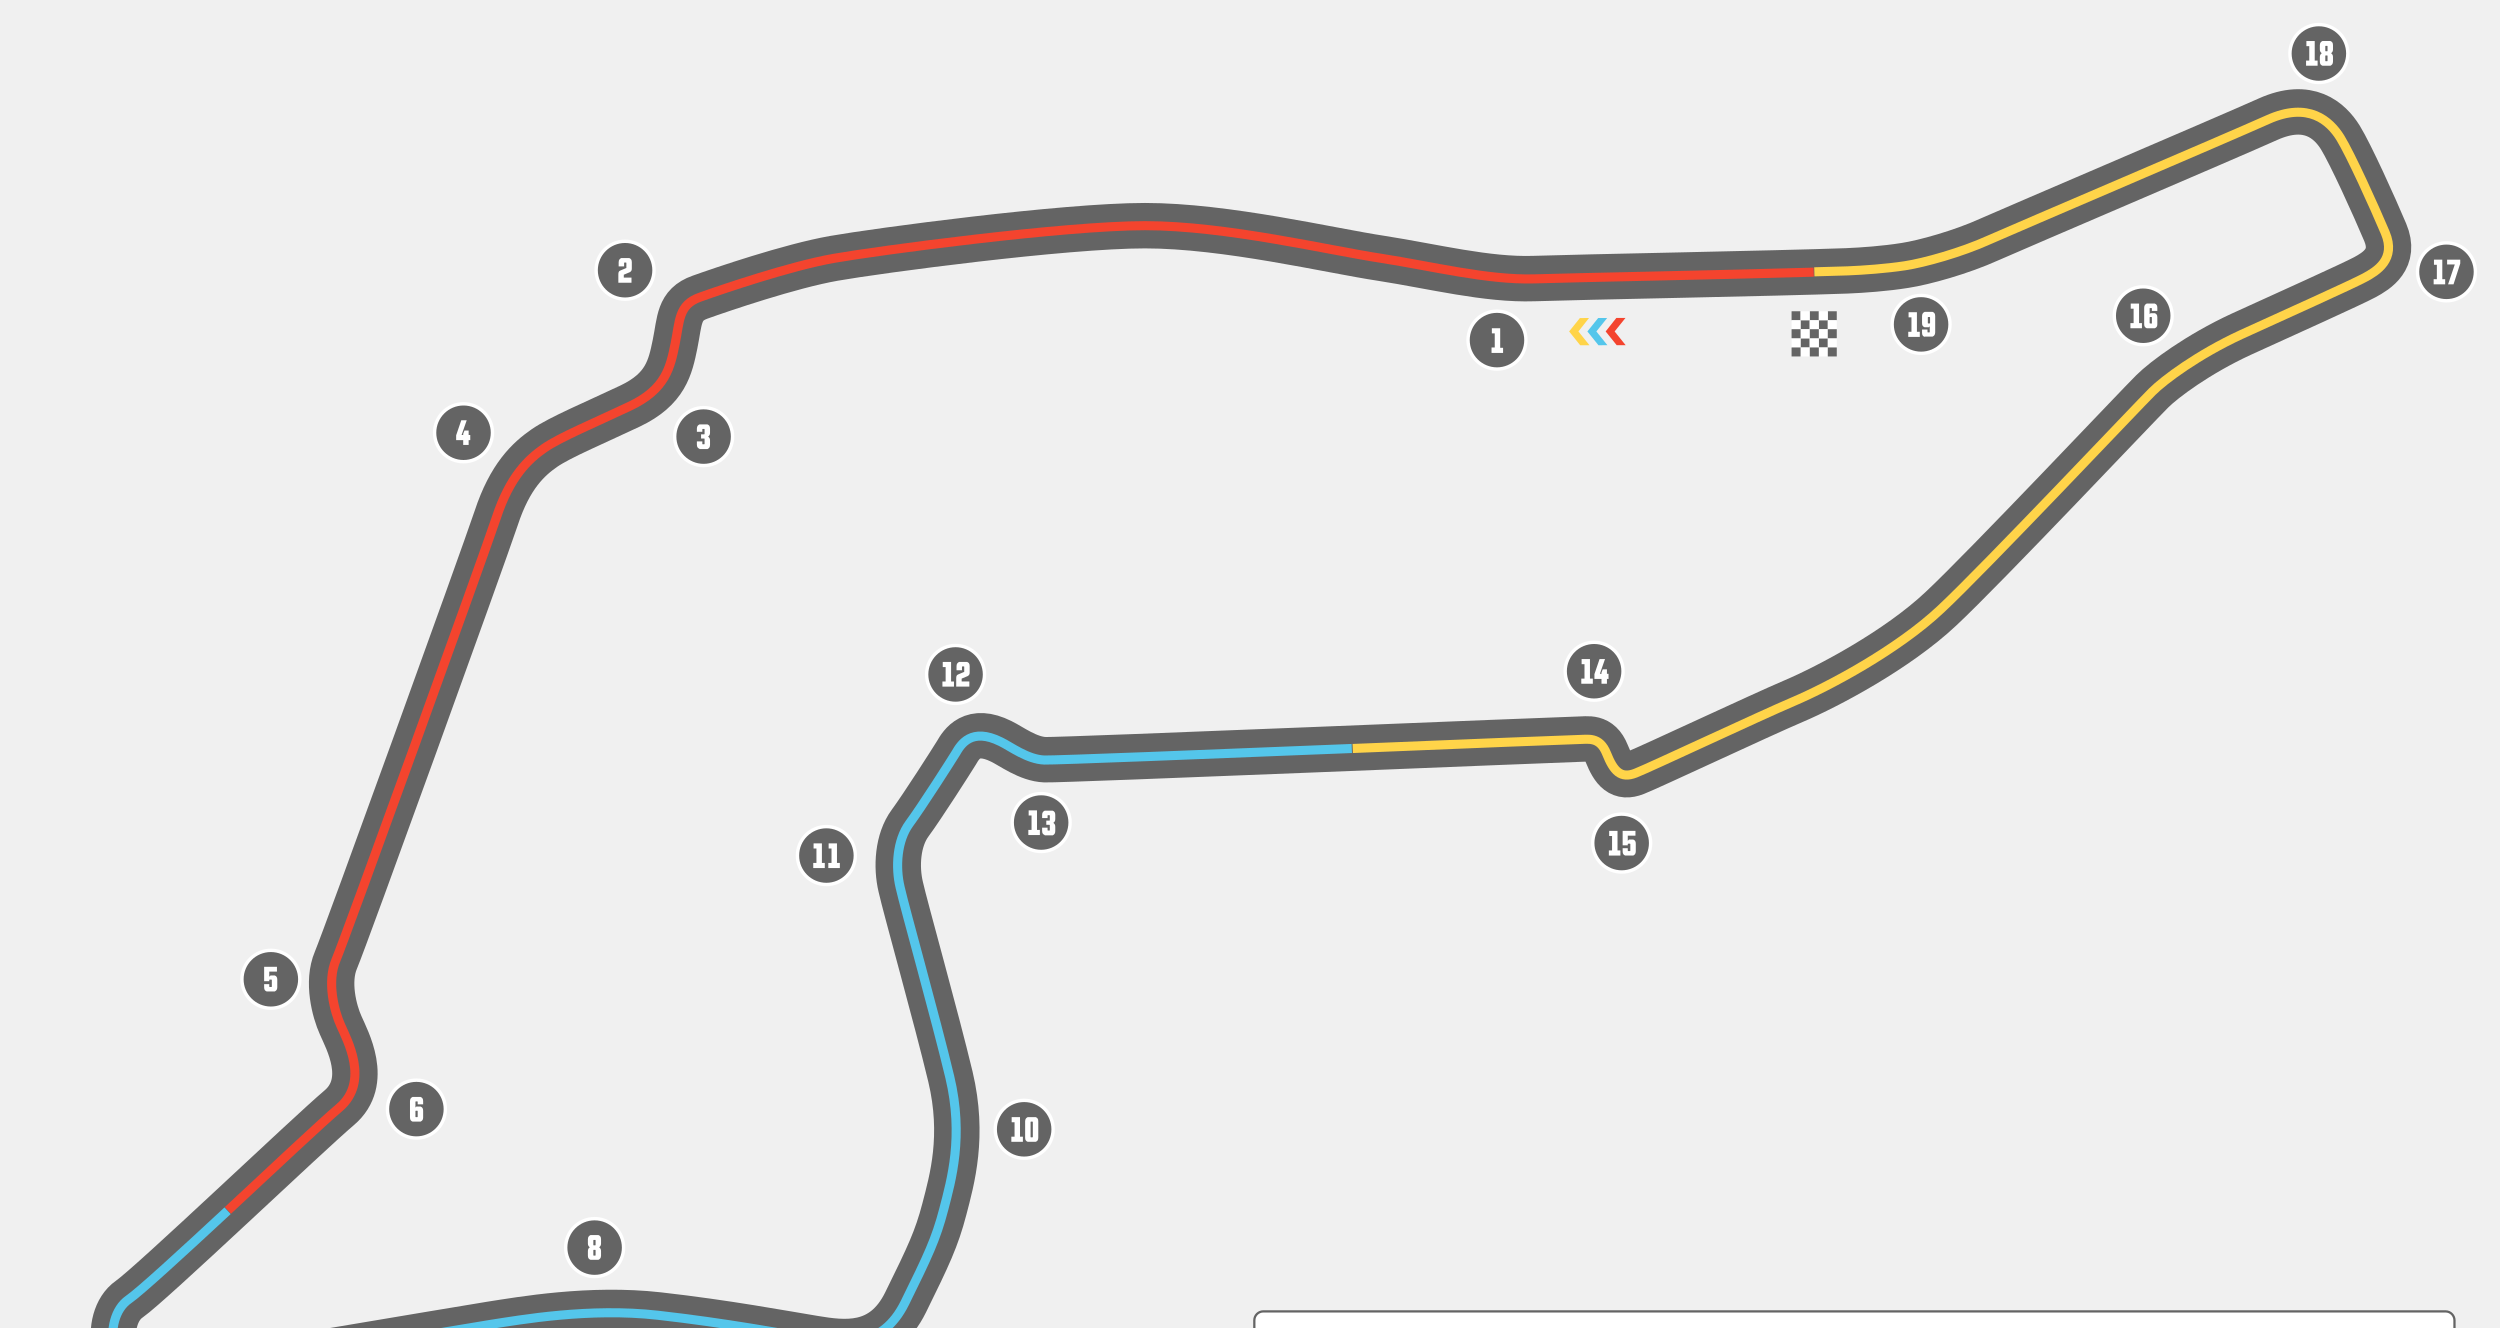
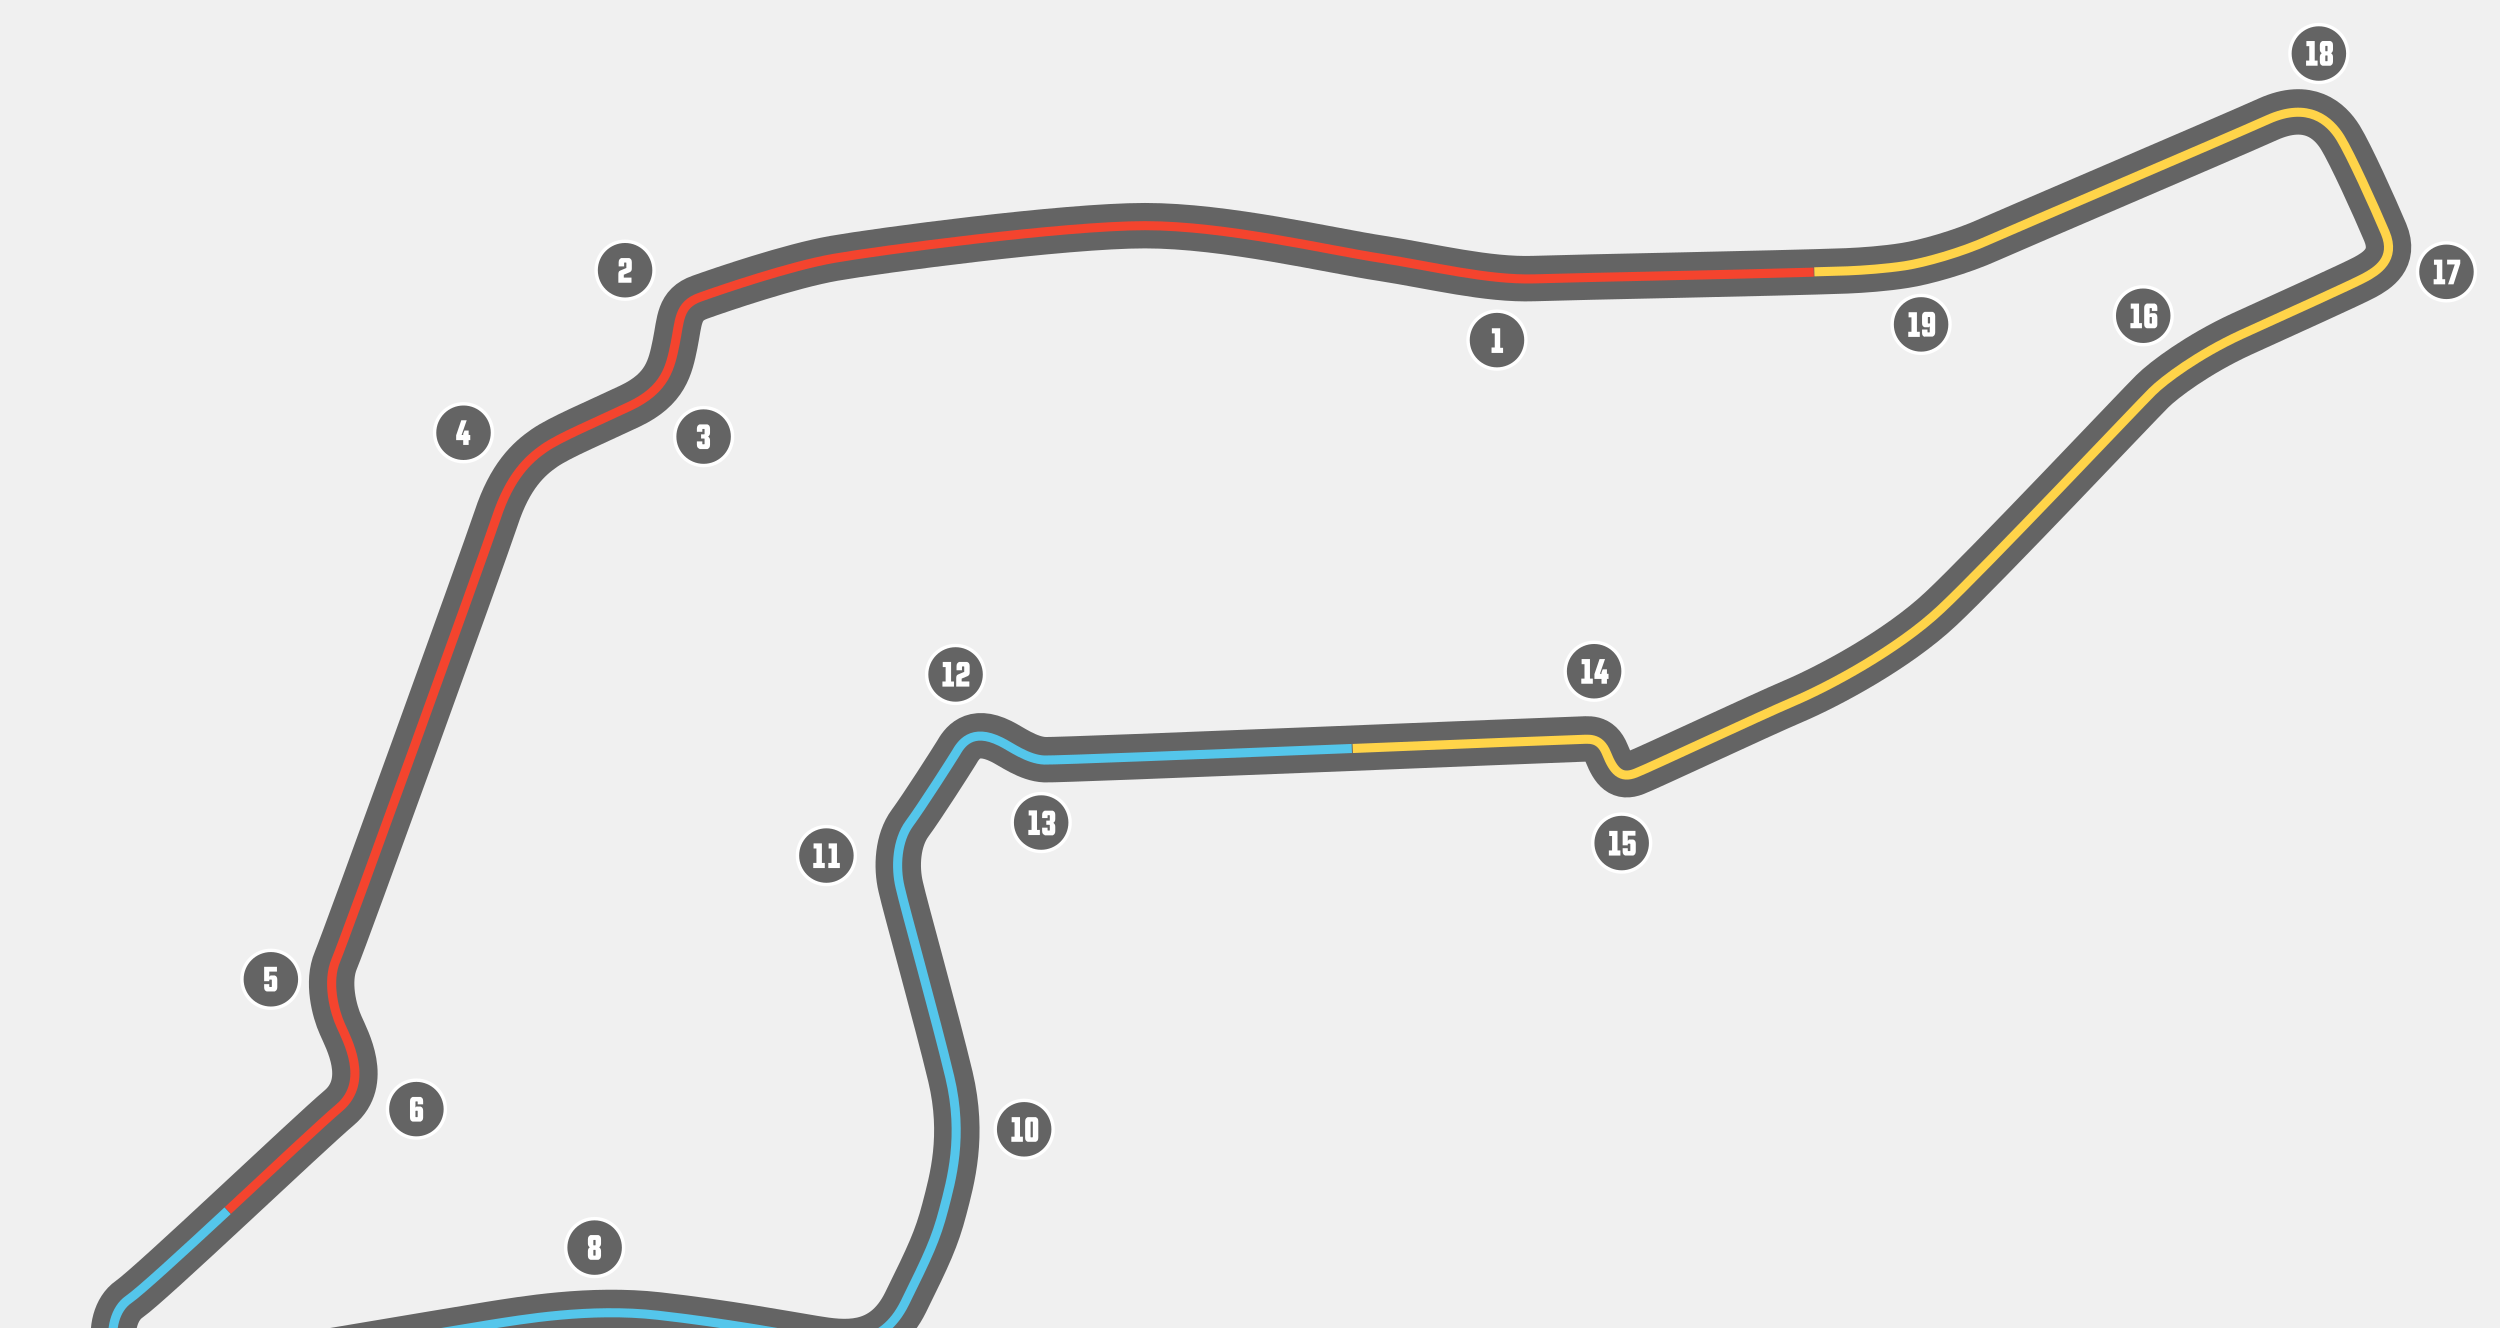
- <svg xmlns="http://www.w3.org/2000/svg" xmlns:xlink="http://www.w3.org/1999/xlink" version="1.1" x="0px" y="0px" viewBox="0 0 779.9 414" style="enable-background:new 0 0 779.9 453.8;" xml:space="preserve">
+ <svg xmlns="http://www.w3.org/2000/svg" version="1.1" x="0px" y="0px" viewBox="0 0 779.9 414" style="enable-background:new 0 0 779.9 453.8;" xml:space="preserve">
  <style type="text/css">
	.st0{fill:none;stroke:#646464;stroke-width:14.173;stroke-linecap:round;stroke-linejoin:round;stroke-miterlimit:10;}
	.st1{fill:none;stroke:#FFD449;stroke-width:2.835;stroke-miterlimit:10;}
	.st2{fill:none;stroke:#54C6EB;stroke-width:2.835;stroke-miterlimit:10;}
	.st3{fill:none;stroke:#F4442E;stroke-width:2.835;stroke-miterlimit:10;}
	.st4{fill:none;stroke:#FFFFFF;stroke-width:2.126;}
	.st5{fill:#646464;}
	.st6{fill:#FFFFFF;}
	.st7{fill:none;stroke:#646464;stroke-width:2.835;stroke-miterlimit:10;}
	.st8{fill:#FF3380;}
	.st9{fill:none;stroke:#FF3380;stroke-width:1.984;stroke-miterlimit:10;}
	.st10{fill:#09BC8A;}
	.st11{fill:none;stroke:#09BC8A;stroke-width:2.835;stroke-miterlimit:10;}
	.st12{fill:none;stroke:#09BC8A;stroke-width:1.984;stroke-miterlimit:10;}
	.st13{clip-path:url(#SVGID_00000143601421425968450250000013188824974950788758_);}
	.st14{fill:#F4442E;}
	.st15{fill:#54C6EB;}
	.st16{fill:#FFD449;}
	.st17{fill:none;stroke:#646464;stroke-width:0.709;stroke-miterlimit:10;}
	.st18{fill:none;stroke:#F4442E;stroke-width:5.669;stroke-miterlimit:10;}
	.st19{fill:none;stroke:#54C6EB;stroke-width:5.669;stroke-miterlimit:10;}
	.st20{fill:none;stroke:#FFD449;stroke-width:5.669;stroke-miterlimit:10;}
</style>
  <g id="コース">
    <path class="st0" d="M576.1,84.5c-21.8,0.8-83,1.9-97.6,2.4C464,87.4,447,83.1,431,80.6c-16-2.4-48.5-10.2-73.8-10.2   s-83.5,7.8-97.1,10.2c-13.6,2.4-35,9.7-41.7,12.1c-6.8,2.4-6.3,7.3-7.8,14.6c-1.5,7.3-2.9,14.1-14.1,19.4   c-11.2,5.3-21.8,9.7-26.7,13.1c-4.9,3.4-10.7,8.7-15,21.8c-4.4,13.1-47.1,131.1-50,137.9c-2.9,6.8-0.5,16,1.5,20.4   c1.9,4.4,9.2,17.5-0.5,25.7s-58.5,54.8-65.5,59.7c-8.5,5.9-6.2,26.3,8.3,24.8c12.2-1.3,94.7-15.5,104.4-17   c9.7-1.5,31.1-5.3,52.4-2.9s39.3,5.8,48.5,7.3c9.2,1.5,21.4,3.4,28.6-11.2s9.7-19.9,12.1-29.1c2.4-9.2,6.3-22.8,1.9-41.3   c-4.4-18.4-14.1-52.9-15.5-59.2c-1.5-6.3-1-14.6,2.9-19.9c3.9-5.3,12.9-19.4,14.5-22c1.5-2.6,4.8-8.1,14-3.5   c3.1,1.5,8.3,5.5,13.6,5.7s163.5-6.4,166.4-6.4c2.9,0,6.6-1.1,8.8,4.4c2.2,5.5,4.4,7.9,9,6.1c4.6-1.8,38.6-17.8,49.4-22.4   c10.8-4.6,32.3-16,45.9-28.8c13.6-12.7,62.1-64.1,65.9-67.8c3.7-3.7,14.3-11.6,27.7-17.8c13.4-6.1,34.9-15.8,38.6-17.8   c3.7-2,9.9-5.7,6.4-14s-10.8-24.4-14-29.6c-3.3-5.3-9.9-11.4-22.6-5.7s-78.1,33.6-86.9,37.5c-8.8,4-20.4,7.2-26.3,8.1   C588.1,83.8,581,84.3,576.1,84.5z" />
  </g>
  <g id="セクター">
    <path class="st1" d="M422,233.5c36.2-1.5,69.2-2.8,70.4-2.8c2.9,0,6.6-1.1,8.8,4.4c2.2,5.5,4.4,7.9,9,6.1   c4.6-1.8,38.6-17.8,49.4-22.4c10.8-4.6,32.3-16,45.9-28.8c13.6-12.7,62.1-64.1,65.9-67.8c3.7-3.7,14.3-11.6,27.7-17.8   c13.4-6.1,34.9-15.8,38.6-17.8c3.7-2,9.9-5.7,6.4-14s-10.8-24.4-14-29.6c-3.3-5.3-9.9-11.4-22.6-5.7s-78.1,33.6-86.9,37.5   c-8.8,4-20.4,7.2-26.3,8.1c-5.9,0.9-13,1.4-17.9,1.6c-2.8,0.1-6.4,0.2-10.4,0.3" />
    <path class="st2" d="M71,377.7c-14,13-27.4,25.3-30.9,27.7c-8.5,5.9-6.2,26.3,8.3,24.8c12.2-1.3,94.7-15.5,104.4-17   c9.7-1.5,31.1-5.3,52.4-2.9s39.3,5.8,48.5,7.3c9.2,1.5,21.4,3.4,28.6-11.2s9.7-19.9,12.1-29.1c2.4-9.2,6.3-22.8,1.9-41.3   c-4.4-18.4-14.1-52.9-15.5-59.2c-1.5-6.3-1-14.6,2.9-19.9c3.9-5.3,12.9-19.4,14.5-22c1.5-2.6,4.8-8.1,14-3.5   c3.1,1.5,8.3,5.5,13.6,5.7c2.9,0.1,51.9-1.8,95.9-3.6" />
    <path class="st3" d="M565.8,84.9c-26.6,0.8-74.6,1.7-87.2,2.1C464,87.4,447,83.1,431,80.6c-16-2.4-48.5-10.2-73.8-10.2   s-83.5,7.8-97.1,10.2c-13.6,2.4-35,9.7-41.7,12.1c-6.8,2.4-6.3,7.3-7.8,14.6c-1.5,7.3-2.9,14.1-14.1,19.4   c-11.2,5.3-21.8,9.7-26.7,13.1c-4.9,3.4-10.7,8.7-15,21.8c-4.4,13.1-47.1,131.1-50,137.9c-2.9,6.8-0.5,16,1.5,20.4   c1.9,4.4,9.2,17.5-0.5,25.7c-5,4.2-20.1,18.4-34.7,32" />
  </g>
  <g id="コーナー番号">
    <g>
      <g>
        <circle class="st4" cx="467" cy="106.1" r="8.5" />
        <circle class="st5" cx="467" cy="106.1" r="8.5" />
      </g>
      <g>
        <path class="st6" d="M465.3,110v-1.6h1V104h-0.9v-1.6h2.6v6.1h0.9v1.6H465.3z" />
      </g>
    </g>
    <g>
      <g>
        <circle class="st4" cx="195" cy="84.3" r="8.5" />
        <circle class="st5" cx="195" cy="84.3" r="8.5" />
      </g>
      <g>
        <path class="st6" d="M192.9,88.2v-2.6c0-0.6,0.1-1,0.6-1.2l1.9-0.8v-1.6l-0.1-0.1h-0.5l-0.1,0.1v1.1h-1.7v-1.3     c0-0.8,0.4-1.1,0.8-1.3h2.5c0.5,0.2,0.8,0.5,0.8,1.3v1.9c0,0.6-0.1,0.9-0.6,1.2l-1.9,0.8v0.9h2.4v1.6H192.9z" />
      </g>
    </g>
    <g>
      <g>
        <circle class="st4" cx="219.5" cy="136.2" r="8.5" />
        <circle class="st5" cx="219.5" cy="136.2" r="8.5" />
      </g>
      <g>
        <path class="st6" d="M218.2,140c-0.5-0.2-0.8-0.5-0.8-1.3v-1h1.7v0.8l0.1,0.1h0.5l0.1-0.1v-1.6l-0.1-0.1h-1v-1.3h1l0.1-0.1v-1.5     l-0.1-0.1h-0.5l-0.1,0.1v0.8h-1.7v-1c0-0.8,0.4-1.1,0.8-1.3h2.5c0.5,0.2,0.8,0.5,0.8,1.3v1.3c0,0.6-0.2,0.9-0.6,1.2     c0.4,0.3,0.6,0.6,0.6,1.2v1.4c0,0.8-0.4,1.1-0.8,1.3H218.2z" />
      </g>
    </g>
    <g>
      <g>
        <circle class="st4" cx="144.6" cy="135" r="8.5" />
        <circle class="st5" cx="144.6" cy="135" r="8.5" />
      </g>
      <g>
        <path class="st6" d="M146.2,137.3v1.5h-1.7v-1.5h-2.2v-1.5l1.6-4.7h1.7l-1.6,4.6h0.5v-0.4l0.4-1h1.3v1.4h0.5v1.6H146.2z" />
      </g>
    </g>
    <g>
      <g>
        <circle class="st4" cx="84.5" cy="305.5" r="8.5" />
        <circle class="st5" cx="84.5" cy="305.5" r="8.5" />
      </g>
      <g>
        <path class="st6" d="M83.2,309.3c-0.5-0.2-0.8-0.5-0.8-1.3v-1H84v0.8l0.1,0.1h0.6l0.1-0.1v-2.1l-0.1-0.1h-0.6l-0.1,0.1v0.4h-1.6     v-4.5h4v1.5H84v1.6l0.4-0.4h1.3c0.5,0.2,0.8,0.5,0.8,1.3v2.4c0,0.8-0.4,1.1-0.8,1.3H83.2z" />
      </g>
    </g>
    <g>
      <g>
        <circle class="st4" cx="129.9" cy="346" r="8.5" />
        <circle class="st5" cx="129.9" cy="346" r="8.5" />
      </g>
      <g>
        <path class="st6" d="M131.2,349.9h-2.5c-0.5-0.2-0.8-0.5-0.8-1.3v-5.1c0-0.8,0.4-1.1,0.8-1.3h2.5c0.5,0.2,0.8,0.5,0.8,1.3v1h-1.7     v-0.8l-0.1-0.1h-0.5l-0.1,0.1v1.8l0.3-0.3h1.3c0.5,0.2,0.8,0.5,0.8,1.3v2.2C132,349.4,131.6,349.7,131.2,349.9z M130.2,348.5     l0.1-0.1v-1.8l-0.1-0.1h-0.5l-0.1,0.1v1.8l0.1,0.1H130.2z" />
      </g>
    </g>
    <g>
      <g>
        <circle class="st4" cx="16.7" cy="432.1" r="8.5" />
        <circle class="st5" cx="16.7" cy="432.1" r="8.5" />
      </g>
      <g>
        <path class="st6" d="M14.8,436l2.1-6.2h-2.4v-1.5h4.1v1.2l-2.1,6.5H14.8z" />
      </g>
    </g>
    <g>
      <g>
        <circle class="st4" cx="185.5" cy="389.2" r="8.5" />
        <circle class="st5" cx="185.5" cy="389.2" r="8.5" />
      </g>
      <g>
        <path class="st6" d="M184.2,393c-0.5-0.2-0.8-0.5-0.8-1.3v-1.4c0-0.6,0.2-0.9,0.6-1.2c-0.4-0.3-0.6-0.6-0.6-1.2v-1.3     c0-0.8,0.4-1.1,0.8-1.3h2.5c0.5,0.2,0.8,0.5,0.8,1.3v1.3c0,0.6-0.2,0.9-0.6,1.2c0.4,0.3,0.6,0.6,0.6,1.2v1.4     c0,0.8-0.4,1.1-0.8,1.3H184.2z M185.1,388.4l0.1,0.1h0.5l0.1-0.1v-1.5l-0.1-0.1h-0.5l-0.1,0.1V388.4z M185.8,391.6v-1.6l-0.1-0.1     h-0.5l-0.1,0.1v1.6l0.1,0.1h0.5L185.8,391.6z" />
      </g>
    </g>
    <g>
      <g>
        <circle class="st4" cx="282" cy="437.2" r="8.5" />
        <circle class="st5" cx="282" cy="437.2" r="8.5" />
      </g>
      <g>
        <path class="st6" d="M280.8,441c-0.5-0.2-0.8-0.5-0.8-1.3v-1h1.7v0.8l0.1,0.1h0.5l0.1-0.1v-1.8l-0.3,0.3h-1.3     c-0.5-0.2-0.8-0.5-0.8-1.3v-2.2c0-0.8,0.4-1.1,0.8-1.3h2.5c0.5,0.2,0.8,0.5,0.8,1.3v5.1c0,0.8-0.4,1.1-0.8,1.3H280.8z      M282.4,436.7v-1.8l-0.1-0.1h-0.5l-0.1,0.1v1.8l0.1,0.1h0.5L282.4,436.7z" />
      </g>
    </g>
    <g>
      <g>
        <circle class="st4" cx="319.5" cy="352.3" r="8.5" />
        <circle class="st5" cx="319.5" cy="352.3" r="8.5" />
      </g>
      <g>
        <path class="st6" d="M315.5,356.2v-1.6h1v-4.5h-0.9v-1.6h2.6v6.1h0.9v1.6H315.5z" />
        <path class="st6" d="M323.1,356.2h-2.5c-0.5-0.2-0.8-0.5-0.8-1.3v-5.1c0-0.8,0.4-1.1,0.8-1.3h2.5c0.5,0.2,0.8,0.5,0.8,1.3v5.1     C323.9,355.7,323.6,356,323.1,356.2z M322.2,350l-0.1-0.1h-0.5l-0.1,0.1v4.7l0.1,0.1h0.5l0.1-0.1V350z" />
      </g>
    </g>
    <g>
      <g>
        <circle class="st4" cx="257.8" cy="266.9" r="8.5" />
        <circle class="st5" cx="257.8" cy="266.9" r="8.5" />
      </g>
      <g>
        <path class="st6" d="M253.7,270.8v-1.6h1v-4.5h-0.9v-1.6h2.6v6.1h0.9v1.6H253.7z" />
        <path class="st6" d="M258.4,270.8v-1.6h1v-4.5h-0.9v-1.6h2.6v6.1h0.9v1.6H258.4z" />
      </g>
    </g>
    <g>
      <g>
        <circle class="st4" cx="298.1" cy="210.4" r="8.5" />
        <circle class="st5" cx="298.1" cy="210.4" r="8.5" />
      </g>
      <g>
        <path class="st6" d="M294,214.2v-1.6h1v-4.5h-0.9v-1.6h2.6v6.1h0.9v1.6H294z" />
        <path class="st6" d="M298.3,214.2v-2.6c0-0.6,0.1-1,0.6-1.2l1.9-0.8v-1.6l-0.1-0.1h-0.5l-0.1,0.1v1.1h-1.7v-1.3     c0-0.8,0.4-1.1,0.8-1.3h2.5c0.5,0.2,0.8,0.5,0.8,1.3v1.9c0,0.6-0.1,0.9-0.6,1.2l-1.9,0.8v0.9h2.4v1.6H298.3z" />
      </g>
    </g>
    <g>
      <g>
        <circle class="st4" cx="324.8" cy="256.6" r="8.5" />
        <circle class="st5" cx="324.8" cy="256.6" r="8.5" />
      </g>
      <g>
        <path class="st6" d="M320.8,260.5v-1.6h1v-4.5h-0.9v-1.6h2.6v6.1h0.9v1.6H320.8z" />
        <path class="st6" d="M325.9,260.5c-0.5-0.2-0.8-0.5-0.8-1.3v-1h1.7v0.8l0.1,0.1h0.5l0.1-0.1v-1.6l-0.1-0.1h-1V256h1l0.1-0.1v-1.5     l-0.1-0.1h-0.5l-0.1,0.1v0.8h-1.7v-1c0-0.8,0.4-1.1,0.8-1.3h2.5c0.5,0.2,0.8,0.5,0.8,1.3v1.3c0,0.6-0.2,0.9-0.6,1.2     c0.4,0.3,0.6,0.6,0.6,1.2v1.4c0,0.8-0.4,1.1-0.8,1.3H325.9z" />
      </g>
    </g>
    <g>
      <g>
        <circle class="st4" cx="497.3" cy="209.4" r="8.5" />
        <circle class="st5" cx="497.3" cy="209.4" r="8.5" />
      </g>
      <g>
        <path class="st6" d="M493.3,213.3v-1.6h1v-4.5h-0.9v-1.6h2.6v6.1h0.9v1.6H493.3z" />
        <path class="st6" d="M501.3,211.8v1.5h-1.7v-1.5h-2.2v-1.5l1.6-4.7h1.7l-1.6,4.6h0.5v-0.4l0.4-1h1.3v1.4h0.5v1.6H501.3z" />
      </g>
    </g>
    <g>
      <g>
        <circle class="st4" cx="505.9" cy="263" r="8.5" />
        <circle class="st5" cx="505.9" cy="263" r="8.5" />
      </g>
      <g>
        <path class="st6" d="M501.9,266.9v-1.6h1v-4.5H502v-1.6h2.6v6.1h0.9v1.6H501.9z" />
        <path class="st6" d="M507,266.9c-0.5-0.2-0.8-0.5-0.8-1.3v-1h1.6v0.8l0.1,0.1h0.6l0.1-0.1v-2.1l-0.1-0.1h-0.6l-0.1,0.1v0.4h-1.6     v-4.5h4v1.5h-2.4v1.6l0.4-0.4h1.3c0.5,0.2,0.8,0.5,0.8,1.3v2.4c0,0.8-0.4,1.1-0.8,1.3H507z" />
      </g>
    </g>
    <g>
      <g>
        <circle class="st4" cx="668.6" cy="98.5" r="8.5" />
        <circle class="st5" cx="668.6" cy="98.5" r="8.5" />
      </g>
      <g>
        <path class="st6" d="M664.6,102.4v-1.6h1v-4.5h-0.9v-1.6h2.6v6.1h0.9v1.6H664.6z" />
        <path class="st6" d="M672.2,102.4h-2.5c-0.5-0.2-0.8-0.5-0.8-1.3V96c0-0.8,0.4-1.1,0.8-1.3h2.5c0.5,0.2,0.8,0.5,0.8,1.3v1h-1.7     v-0.8l-0.1-0.1h-0.5l-0.1,0.1V98l0.3-0.3h1.3c0.5,0.2,0.8,0.5,0.8,1.3v2.2C673,101.9,672.7,102.2,672.2,102.4z M671.2,101     l0.1-0.1V99l-0.1-0.1h-0.5l-0.1,0.1v1.8l0.1,0.1H671.2z" />
      </g>
    </g>
    <g>
      <g>
        <circle class="st4" cx="763.2" cy="84.8" r="8.5" />
        <circle class="st5" cx="763.2" cy="84.8" r="8.5" />
      </g>
      <g>
        <path class="st6" d="M759.2,88.7v-1.6h1v-4.5h-0.9V81h2.6v6.1h0.9v1.6H759.2z" />
        <path class="st6" d="M763.7,88.7l2.1-6.2h-2.4V81h4.1v1.2l-2.1,6.5H763.7z" />
      </g>
    </g>
    <g>
      <g>
        <circle class="st4" cx="723.4" cy="16.7" r="8.5" />
        <circle class="st5" cx="723.4" cy="16.7" r="8.5" />
      </g>
      <g>
        <path class="st6" d="M719.4,20.5v-1.6h1v-4.5h-0.9v-1.6h2.6v6.1h0.9v1.6H719.4z" />
        <path class="st6" d="M724.5,20.5c-0.5-0.2-0.8-0.5-0.8-1.3v-1.4c0-0.6,0.2-0.9,0.6-1.2c-0.4-0.3-0.6-0.6-0.6-1.2v-1.3     c0-0.8,0.4-1.1,0.8-1.3h2.5c0.5,0.2,0.8,0.5,0.8,1.3v1.3c0,0.6-0.2,0.9-0.6,1.2c0.4,0.3,0.6,0.6,0.6,1.2v1.4     c0,0.8-0.4,1.1-0.8,1.3H724.5z M725.4,15.9l0.1,0.1h0.5l0.1-0.1v-1.5l-0.1-0.1h-0.5l-0.1,0.1V15.9z M726.1,19v-1.6l-0.1-0.1h-0.5     l-0.1,0.1V19l0.1,0.1h0.5L726.1,19z" />
      </g>
    </g>
    <g>
      <g>
        <circle class="st4" cx="599.3" cy="101.2" r="8.5" />
        <circle class="st5" cx="599.3" cy="101.2" r="8.5" />
      </g>
      <g>
        <path class="st6" d="M595.3,105.1v-1.6h1v-4.5h-0.9v-1.6h2.6v6.1h0.9v1.6H595.3z" />
        <path class="st6" d="M600.4,105.1c-0.5-0.2-0.8-0.5-0.8-1.3v-1h1.7v0.8l0.1,0.1h0.5l0.1-0.1v-1.8l-0.3,0.3h-1.3     c-0.5-0.2-0.8-0.5-0.8-1.3v-2.2c0-0.8,0.4-1.1,0.8-1.3h2.5c0.5,0.2,0.8,0.5,0.8,1.3v5.1c0,0.8-0.4,1.1-0.8,1.3H600.4z      M602.1,100.8v-1.8l-0.1-0.1h-0.5l-0.1,0.1v1.8l0.1,0.1h0.5L602.1,100.8z" />
      </g>
    </g>
  </g>
-   <g id="アイコン">
-     <g>
-       <rect x="558.9" y="97.1" class="st5" width="2.8" height="2.8" />
-       <rect x="564.6" y="97.1" class="st5" width="2.8" height="2.8" />
-       <rect x="561.7" y="99.9" class="st5" width="2.8" height="2.8" />
-       <rect x="567.4" y="99.9" class="st5" width="2.8" height="2.8" />
-       <rect x="561.7" y="105.6" class="st5" width="2.8" height="2.8" />
-       <rect x="567.4" y="105.6" class="st5" width="2.8" height="2.8" />
-       <rect x="570.2" y="97.1" class="st5" width="2.8" height="2.8" />
-       <rect x="567.4" y="97.1" class="st6" width="2.8" height="2.8" />
-       <rect x="561.7" y="97.1" class="st6" width="2.8" height="2.8" />
-       <rect x="558.9" y="99.9" class="st6" width="2.8" height="2.8" />
-       <rect x="564.6" y="99.9" class="st6" width="2.8" height="2.8" />
-       <rect x="570.2" y="99.9" class="st6" width="2.8" height="2.8" />
-       <rect x="567.4" y="102.7" class="st6" width="2.8" height="2.8" />
-       <rect x="561.7" y="102.7" class="st6" width="2.8" height="2.8" />
-       <rect x="567.4" y="108.4" class="st6" width="2.8" height="2.8" />
-       <rect x="561.7" y="108.4" class="st6" width="2.8" height="2.8" />
-       <rect x="558.9" y="105.6" class="st6" width="2.8" height="2.8" />
-       <rect x="564.6" y="105.6" class="st6" width="2.8" height="2.8" />
-       <rect x="570.2" y="105.6" class="st6" width="2.8" height="2.8" />
-       <rect x="558.9" y="102.7" class="st5" width="2.8" height="2.8" />
-       <rect x="564.6" y="102.7" class="st5" width="2.8" height="2.8" />
-       <rect x="564.6" y="108.4" class="st5" width="2.8" height="2.8" />
-       <rect x="570.2" y="102.7" class="st5" width="2.8" height="2.8" />
-       <rect x="558.9" y="108.4" class="st5" width="2.8" height="2.8" />
-       <rect x="570.2" y="108.4" class="st5" width="2.8" height="2.8" />
-     </g>
-     <g>
-       <defs>
-         <rect id="SVGID_1_" x="488.3" y="99.2" transform="matrix(1 -2.438543e-03 2.438543e-03 1 -0.2507 1.2182)" width="22.3" height="8.5" />
-       </defs>
-       <clipPath id="SVGID_00000106862446244492694280000009687910073906979241_">
-         <use xlink:href="#SVGID_1_" style="overflow:visible;" />
-       </clipPath>
-       <g style="clip-path:url(#SVGID_00000106862446244492694280000009687910073906979241_);">
-         <polygon class="st14" points="509.4,110.5 506.6,110.5 500.9,103.4 506.5,96.3 509.4,96.3 503.7,103.4    " />
-         <polygon class="st15" points="503.7,110.5 500.9,110.5 495.2,103.4 500.9,96.3 503.7,96.3 498,103.4    " />
-         <polygon class="st16" points="498.1,110.5 495.2,110.5 489.5,103.4 495.2,96.3 498,96.3 492.4,103.4    " />
-       </g>
-     </g>
-     <g>
-       <g>
-         <path class="st6" d="M765.7,436.8c0,1.6-1.3,2.8-2.8,2.8H394.1c-1.6,0-2.8-1.3-2.8-2.8v-24.9c0-1.6,1.3-2.8,2.8-2.8h368.8     c1.6,0,2.8,1.3,2.8,2.8V436.8z" />
-         <path class="st17" d="M765.7,436.8c0,1.6-1.3,2.8-2.8,2.8H394.1c-1.6,0-2.8-1.3-2.8-2.8v-24.9c0-1.6,1.3-2.8,2.8-2.8h368.8     c1.6,0,2.8,1.3,2.8,2.8V436.8z" />
-       </g>
-       <g>
-         <path class="st5" d="M436.7,425.8v2.6c0,1.3-0.6,1.7-1.3,2h-3.3c-0.7-0.3-1.3-0.7-1.3-2v-2h1.8v2.1l0.4,0.4h1.6l0.4-0.4v-2.8     l-0.3-0.4l-2.6-0.8c-0.8-0.3-1.1-0.8-1.1-1.9v-2.2c0-1.3,0.6-1.7,1.3-2h3.3c0.7,0.3,1.3,0.7,1.3,2v1.9h-1.8v-2.1l-0.4-0.4H433     l-0.4,0.4v2.4l0.4,0.4l2.6,0.7C436.4,424.1,436.7,424.6,436.7,425.8z" />
-         <path class="st5" d="M438.1,418.4h5.1v1.6h-3.3v3.4h3.1v1.6h-3.1v3.7h3.4v1.6h-5.2V418.4z" />
-         <path class="st5" d="M450.4,428.4c0,1.3-0.6,1.7-1.3,2h-3.3c-0.7-0.3-1.3-0.7-1.3-2v-8c0-1.3,0.6-1.7,1.3-2h3.3     c0.7,0.3,1.3,0.7,1.3,2v2.7h-1.8v-2.8l-0.4-0.4h-1.6l-0.4,0.4v8.3l0.4,0.4h1.6l0.4-0.4v-2.7h1.8V428.4z" />
-         <path class="st5" d="M455.1,420v10.3h-1.8V420h-2.1v-1.6h6.1v1.6H455.1z" />
-         <path class="st5" d="M464,428.4c0,1.3-0.6,1.7-1.3,2h-3.3c-0.7-0.3-1.3-0.7-1.3-2v-8c0-1.3,0.6-1.7,1.3-2h3.3     c0.7,0.3,1.3,0.7,1.3,2V428.4z M462.2,420.2l-0.4-0.4h-1.6l-0.4,0.4v8.3l0.4,0.4h1.6l0.4-0.4V420.2z" />
-         <path class="st5" d="M465.4,430.4v-12h4.6c0.7,0.3,1.3,0.7,1.3,2v2.6c0,1.3-0.6,1.6-1.3,1.9l-0.3,0.1l2.1,4.3v1.1h-1.6l-2.2-5.1     h-0.8v5.1H465.4z M467.2,419.9v3.9h2l0.4-0.4v-3.1l-0.4-0.4H467.2z" />
-         <path class="st5" d="M475.5,430.4v-1.6h1.8V420h-1.7v-1.6h3.5v10.4h1.7v1.6H475.5z" />
-       </g>
-       <line class="st18" x1="405.4" y1="424.5" x2="426.7" y2="424.5" />
-       <g>
-         <path class="st5" d="M526.8,425.8v2.6c0,1.3-0.6,1.7-1.3,2h-3.3c-0.7-0.3-1.3-0.7-1.3-2v-2h1.8v2.1l0.4,0.4h1.6l0.4-0.4v-2.8     l-0.3-0.4l-2.6-0.8c-0.8-0.3-1.1-0.8-1.1-1.9v-2.2c0-1.3,0.6-1.7,1.3-2h3.3c0.7,0.3,1.3,0.7,1.3,2v1.9h-1.8v-2.1l-0.4-0.4h-1.6     l-0.4,0.4v2.4l0.4,0.4l2.6,0.7C526.5,424.1,526.8,424.6,526.8,425.8z" />
-         <path class="st5" d="M528.2,418.4h5.1v1.6H530v3.4h3.1v1.6H530v3.7h3.4v1.6h-5.2V418.4z" />
-         <path class="st5" d="M540.5,428.4c0,1.3-0.6,1.7-1.3,2h-3.3c-0.7-0.3-1.3-0.7-1.3-2v-8c0-1.3,0.6-1.7,1.3-2h3.3     c0.7,0.3,1.3,0.7,1.3,2v2.7h-1.8v-2.8l-0.4-0.4h-1.6l-0.4,0.4v8.3l0.4,0.4h1.6l0.4-0.4v-2.7h1.8V428.4z" />
-         <path class="st5" d="M545.3,420v10.3h-1.8V420h-2.1v-1.6h6.1v1.6H545.3z" />
-         <path class="st5" d="M554.1,428.4c0,1.3-0.6,1.7-1.3,2h-3.3c-0.7-0.3-1.3-0.7-1.3-2v-8c0-1.3,0.6-1.7,1.3-2h3.3     c0.7,0.3,1.3,0.7,1.3,2V428.4z M552.3,420.2l-0.4-0.4h-1.6l-0.4,0.4v8.3l0.4,0.4h1.6l0.4-0.4V420.2z" />
-         <path class="st5" d="M555.5,430.4v-12h4.6c0.7,0.3,1.3,0.7,1.3,2v2.6c0,1.3-0.6,1.6-1.3,1.9l-0.3,0.1l2.1,4.3v1.1h-1.6l-2.2-5.1     h-0.8v5.1H555.5z M557.3,419.9v3.9h2l0.4-0.4v-3.1l-0.4-0.4H557.3z" />
-         <path class="st5" d="M565.2,430.4v-3.6c0-1.1,0.4-1.7,1.2-2.1l3-1.2v-3.2l-0.4-0.4h-1.7l-0.4,0.4v2h-1.8v-1.9     c0-1.3,0.6-1.7,1.3-2h3.3c0.7,0.3,1.3,0.7,1.3,2v2.5c0,1.1-0.3,1.7-1.1,2.1l-3,1.2v2.5h4.1v1.6H565.2z" />
-       </g>
-       <line class="st19" x1="495.5" y1="424.5" x2="516.8" y2="424.5" />
-       <g>
-         <path class="st5" d="M616.7,425.8v2.6c0,1.3-0.6,1.7-1.3,2H612c-0.7-0.3-1.3-0.7-1.3-2v-2h1.8v2.1l0.4,0.4h1.6l0.4-0.4v-2.8     l-0.3-0.4l-2.6-0.8c-0.8-0.3-1.1-0.8-1.1-1.9v-2.2c0-1.3,0.6-1.7,1.3-2h3.3c0.7,0.3,1.3,0.7,1.3,2v1.9h-1.8v-2.1l-0.4-0.4h-1.6     l-0.4,0.4v2.4l0.4,0.4l2.6,0.7C616.3,424.1,616.7,424.6,616.7,425.8z" />
-         <path class="st5" d="M618,418.4h5.1v1.6h-3.3v3.4h3.1v1.6h-3.1v3.7h3.4v1.6H618V418.4z" />
-         <path class="st5" d="M630.3,428.4c0,1.3-0.6,1.7-1.3,2h-3.3c-0.7-0.3-1.3-0.7-1.3-2v-8c0-1.3,0.6-1.7,1.3-2h3.3     c0.7,0.3,1.3,0.7,1.3,2v2.7h-1.8v-2.8l-0.4-0.4h-1.6l-0.4,0.4v8.3l0.4,0.4h1.6l0.4-0.4v-2.7h1.8V428.4z" />
-         <path class="st5" d="M635.1,420v10.3h-1.8V420h-2.1v-1.6h6.1v1.6H635.1z" />
-         <path class="st5" d="M644,428.4c0,1.3-0.6,1.7-1.3,2h-3.3c-0.7-0.3-1.3-0.7-1.3-2v-8c0-1.3,0.6-1.7,1.3-2h3.3     c0.7,0.3,1.3,0.7,1.3,2V428.4z M642.2,420.2l-0.4-0.4h-1.6l-0.4,0.4v8.3l0.4,0.4h1.6l0.4-0.4V420.2z" />
-         <path class="st5" d="M645.4,430.4v-12h4.6c0.7,0.3,1.3,0.7,1.3,2v2.6c0,1.3-0.6,1.6-1.3,1.9l-0.3,0.1l2.1,4.3v1.1h-1.6l-2.2-5.1     h-0.8v5.1H645.4z M647.2,419.9v3.9h2l0.4-0.4v-3.1l-0.4-0.4H647.2z" />
-         <path class="st5" d="M656.4,430.4c-0.7-0.3-1.3-0.7-1.3-2v-1.7h1.8v1.8l0.4,0.4h1.7l0.4-0.4v-3.2l-0.4-0.3H657v-1.4h1.8l0.4-0.4     v-3l-0.4-0.4h-1.7l-0.4,0.4v1.8h-1.8v-1.7c0-1.3,0.6-1.7,1.3-2h3.3c0.7,0.3,1.3,0.7,1.3,2v1.9c0,1-0.2,1.5-0.9,1.9     c0.6,0.4,0.9,0.9,0.9,1.9v2.2c0,1.3-0.6,1.7-1.3,2H656.4z" />
-       </g>
-       <line class="st20" x1="585.3" y1="424.5" x2="606.6" y2="424.5" />
-       <g>
-         <path class="st5" d="M706.6,428.4c0,1.3-0.6,1.7-1.3,2h-4.6v-12h4.6c0.7,0.3,1.3,0.7,1.3,2V428.4z M702.5,419.9v9h2l0.4-0.4v-8.3     l-0.4-0.4H702.5z" />
-         <path class="st5" d="M708,430.4v-12h4.6c0.7,0.3,1.3,0.7,1.3,2v2.6c0,1.3-0.6,1.6-1.3,1.9l-0.3,0.1l2.1,4.3v1.1h-1.6l-2.2-5.1     h-0.8v5.1H708z M709.8,419.9v3.9h2l0.4-0.4v-3.1l-0.4-0.4H709.8z" />
-         <path class="st5" d="M721,425.8v2.6c0,1.3-0.6,1.7-1.3,2h-3.3c-0.7-0.3-1.3-0.7-1.3-2v-2h1.8v2.1l0.4,0.4h1.6l0.4-0.4v-2.8     l-0.3-0.4l-2.6-0.8c-0.8-0.3-1.1-0.8-1.1-1.9v-2.2c0-1.3,0.6-1.7,1.3-2h3.3c0.7,0.3,1.3,0.7,1.3,2v1.9h-1.8v-2.1l-0.4-0.4h-1.6     l-0.4,0.4v2.4l0.4,0.4l2.6,0.7C720.6,424.1,721,424.6,721,425.8z" />
-         <path class="st5" d="M728.6,420h-3.9v-1.6h5.8v1.5l-4,8.9h4v1.6h-5.9v-1.5L728.6,420z" />
-         <path class="st5" d="M737.7,428.4c0,1.3-0.6,1.7-1.3,2h-3.3c-0.7-0.3-1.3-0.7-1.3-2v-8c0-1.3,0.6-1.7,1.3-2h3.3     c0.7,0.3,1.3,0.7,1.3,2V428.4z M735.9,420.2l-0.4-0.4h-1.6l-0.4,0.4v8.3l0.4,0.4h1.6l0.4-0.4V420.2z" />
-         <path class="st5" d="M743.4,418.4h1.6v12h-1.6l-2.6-7.1h-0.2v7.1h-1.6v-12h1.6l2.6,7.1h0.2V418.4z" />
-         <path class="st5" d="M746.4,418.4h5.1v1.6h-3.3v3.4h3.1v1.6h-3.1v3.7h3.4v1.6h-5.2V418.4z" />
-       </g>
-       <g>
-         <g>
-           <g>
-             <g>
-               <line class="st11" x1="676.7" y1="417" x2="676.7" y2="431.9" />
-             </g>
-             <g>
-               <ellipse class="st10" cx="682.8" cy="424.5" rx="1.5" ry="1.4" />
-             </g>
-             <g>
-               <path class="st10" d="M690.3,424.5c0,0.8-0.7,1.4-1.5,1.4c-0.8,0-1.5-0.6-1.5-1.4s0.7-1.4,1.5-1.4        C689.7,423,690.3,423.7,690.3,424.5z" />
-             </g>
-             <g>
-               <line class="st11" x1="694.9" y1="417" x2="694.9" y2="431.9" />
-             </g>
-           </g>
-         </g>
-       </g>
-     </g>
-   </g>
</svg>
